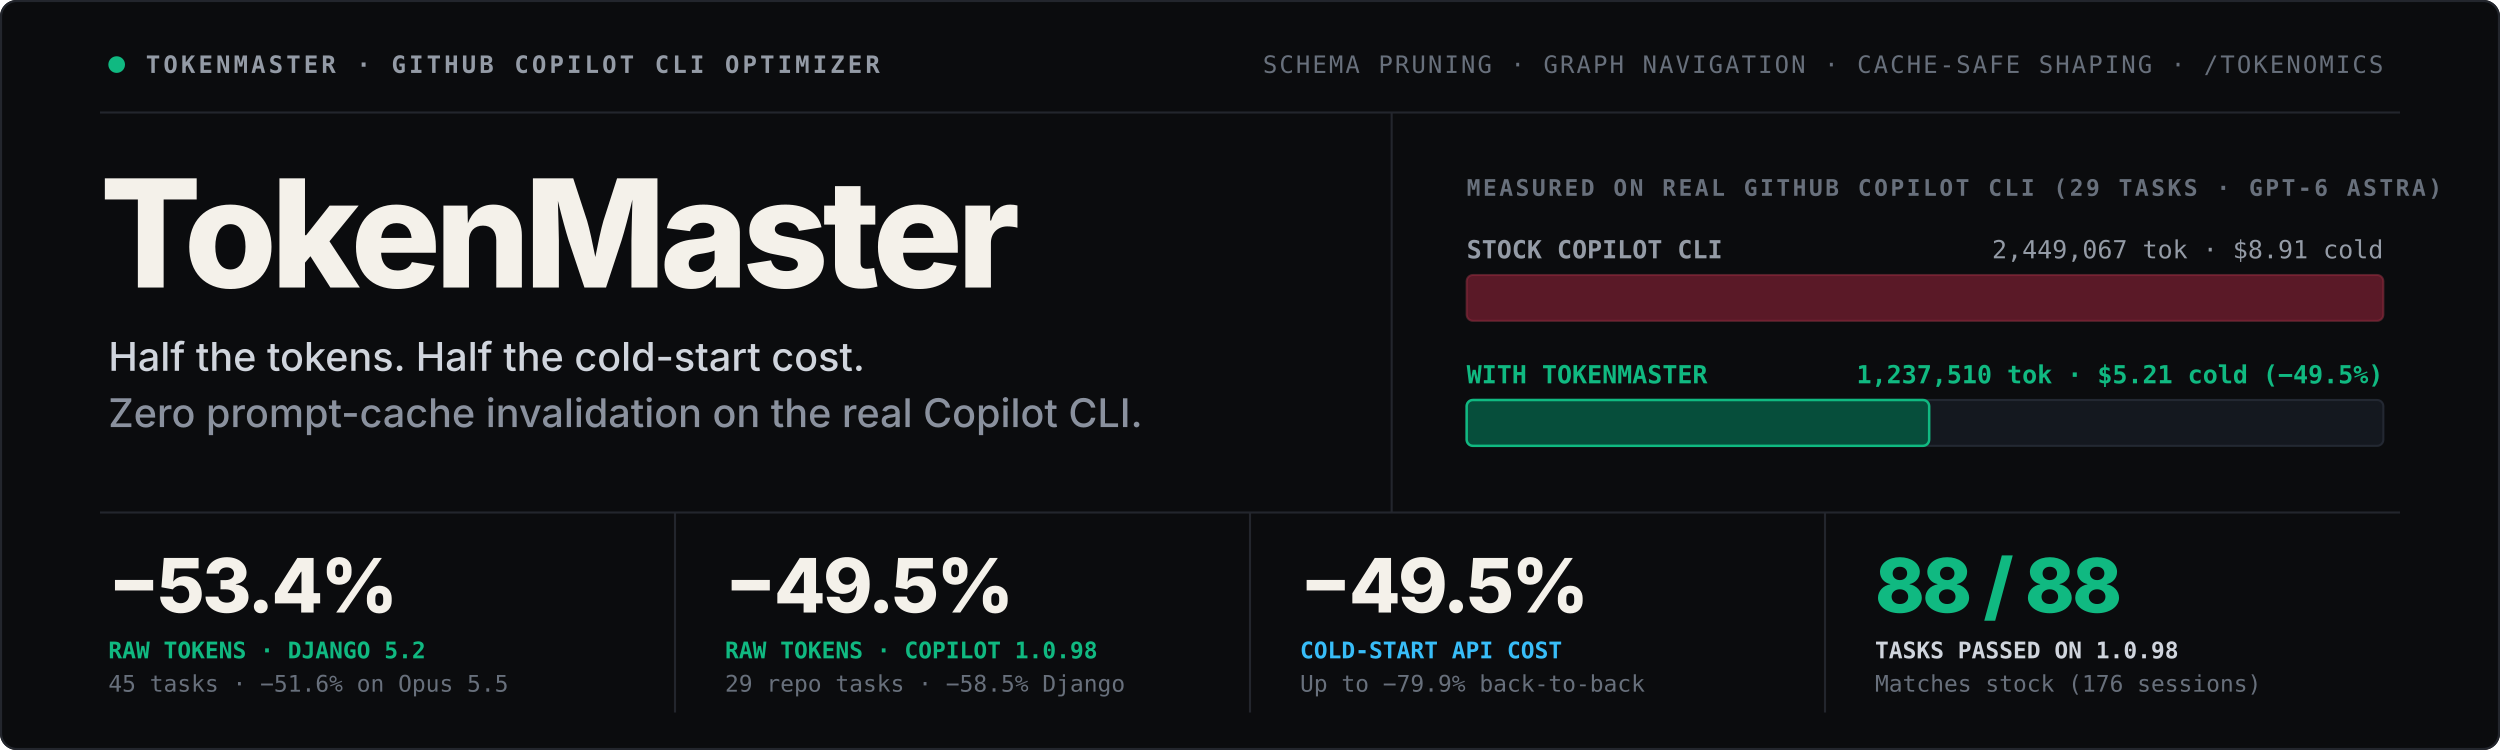
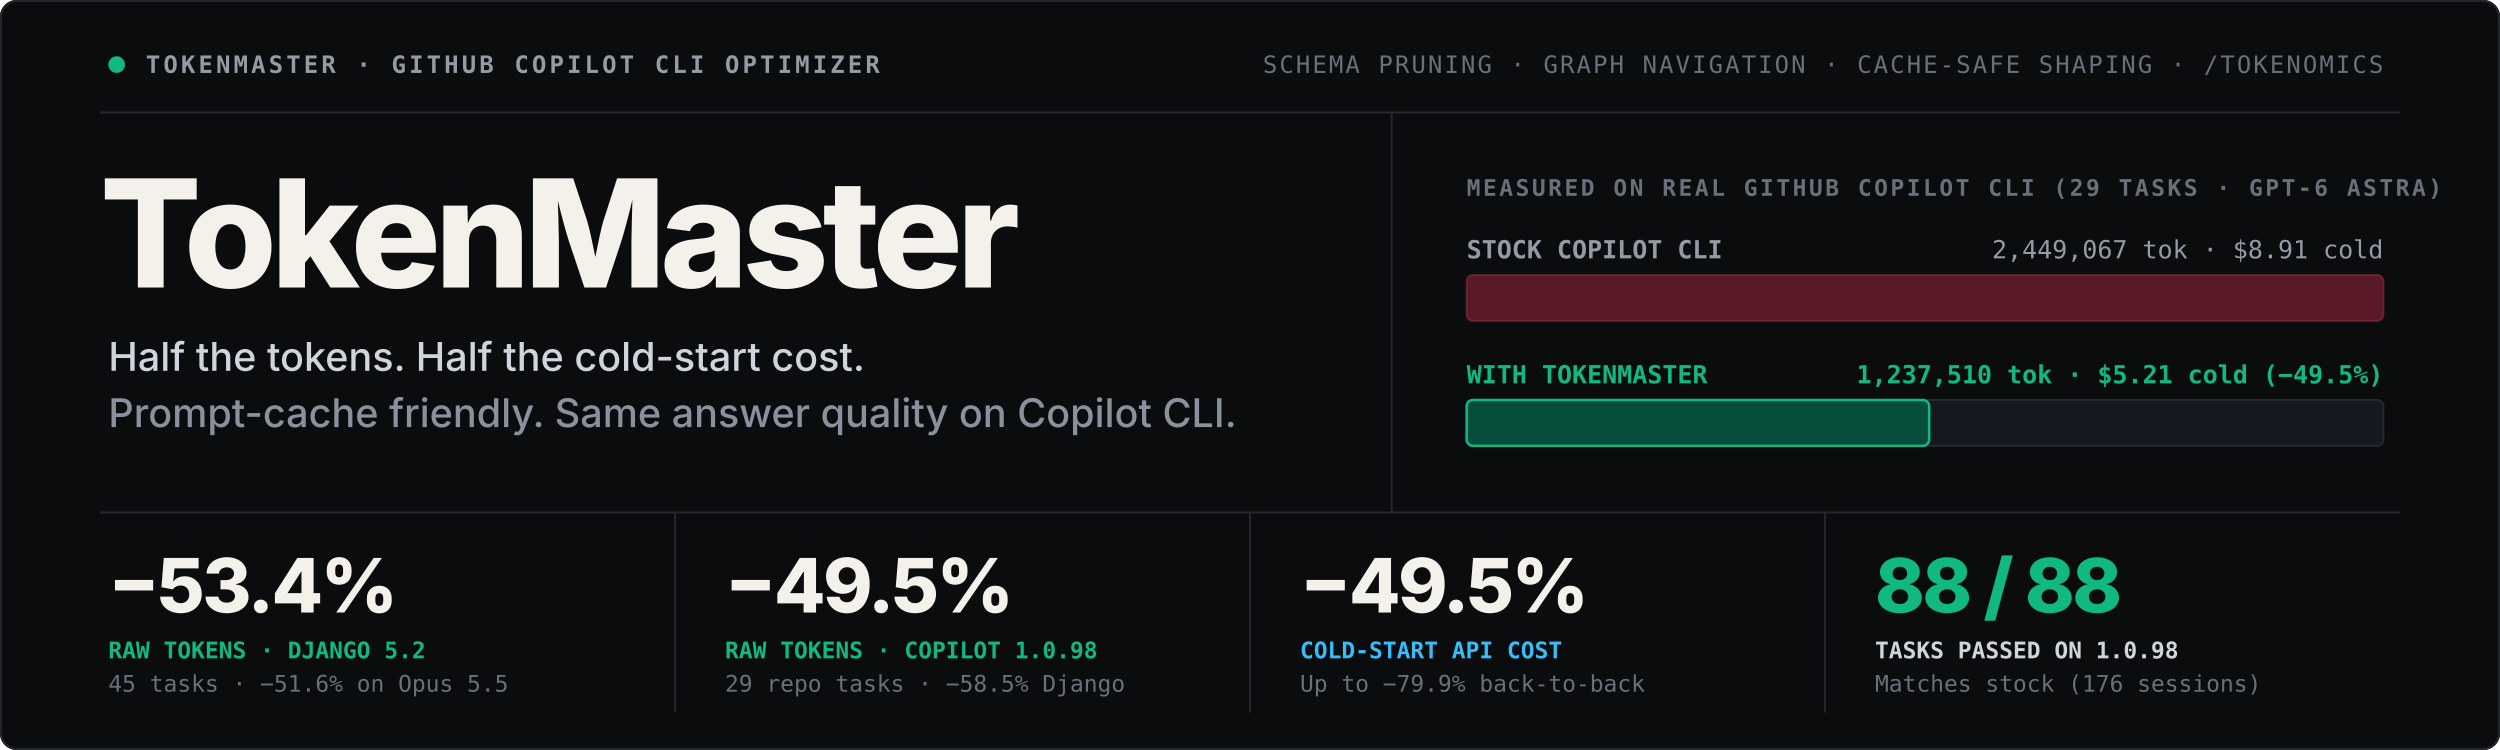
<svg xmlns="http://www.w3.org/2000/svg" viewBox="0 0 1200 360" width="1200" height="360" role="img" aria-label="TokenMaster — Half the tokens. Half the cold-start cost. Zero prompt-cache invalidation on the real GitHub Copilot CLI.">
  <rect width="1200" height="360" rx="8" fill="#0B0C0E" />
  <rect x="0.5" y="0.5" width="1199" height="359" rx="7.5" fill="none" stroke="#23262D" stroke-width="1" />
  <circle cx="56" cy="31" r="4" fill="#10B981" />
  <text x="70" y="35" font-family="ui-monospace, SFMono-Regular, Menlo, Consolas, monospace" font-size="11.5" font-weight="600" fill="#949BA6" letter-spacing="1.5">TOKENMASTER · GITHUB COPILOT CLI OPTIMIZER</text>
  <text x="1144" y="35" text-anchor="end" font-family="ui-monospace, SFMono-Regular, Menlo, Consolas, monospace" font-size="11.5" fill="#68707C" letter-spacing="1.0">SCHEMA PRUNING · GRAPH NAVIGATION · CACHE-SAFE SHAPING · /TOKENOMICS</text>
  <line x1="48" y1="54" x2="1152" y2="54" stroke="#23262D" stroke-width="1" />
  <line x1="668" y1="54" x2="668" y2="246" stroke="#23262D" stroke-width="1" />
  <text x="48" y="138" font-family="-apple-system, BlinkMacSystemFont, 'Segoe UI', Inter, Helvetica, Arial, sans-serif" font-size="72" font-weight="800" fill="#F4F1EA" letter-spacing="-2.8">TokenMaster</text>
  <text x="52" y="178" font-family="-apple-system, BlinkMacSystemFont, 'Segoe UI', Inter, Helvetica, Arial, sans-serif" font-size="19" font-weight="500" fill="#D0D5DD">Half the tokens. Half the cold-start cost.</text>
-   <text x="52" y="205" font-family="-apple-system, BlinkMacSystemFont, 'Segoe UI', Inter, Helvetica, Arial, sans-serif" font-size="19" font-weight="500" fill="#8A919E">Zero prompt-cache invalidation on the real Copilot CLI.</text>
+   <text x="52" y="205" font-family="-apple-system, BlinkMacSystemFont, 'Segoe UI', Inter, Helvetica, Arial, sans-serif" font-size="19" font-weight="500" fill="#8A919E">Prompt-cache friendly. Same answer quality on Copilot CLI.</text>
  <g transform="translate(704, 82)">
    <text x="0" y="12" font-family="ui-monospace, SFMono-Regular, Menlo, Consolas, monospace" font-size="11" font-weight="600" fill="#68707C" letter-spacing="1.2">MEASURED ON REAL GITHUB COPILOT CLI (29 TASKS · GPT-6 ASTRA)</text>
    <text x="0" y="42" font-family="ui-monospace, SFMono-Regular, Menlo, Consolas, monospace" font-size="12" font-weight="600" fill="#949BA6">STOCK COPILOT CLI</text>
    <text x="440" y="42" text-anchor="end" font-family="ui-monospace, SFMono-Regular, Menlo, Consolas, monospace" font-size="12" fill="#949BA6">2,449,067 tok · $8.91 cold</text>
    <rect x="0" y="50" width="440" height="22" rx="3" fill="#26171A" stroke="#52232B" stroke-width="1" />
    <rect x="0" y="50" width="440" height="22" rx="3" fill="#E11D48" opacity="0.28" />
    <text x="0" y="102" font-family="ui-monospace, SFMono-Regular, Menlo, Consolas, monospace" font-size="12" font-weight="700" fill="#10B981">WITH TOKENMASTER</text>
    <text x="440" y="102" text-anchor="end" font-family="ui-monospace, SFMono-Regular, Menlo, Consolas, monospace" font-size="12" font-weight="700" fill="#10B981">1,237,510 tok · $5.21 cold (−49.5%)</text>
    <rect x="0" y="110" width="440" height="22" rx="3" fill="#14181F" stroke="#232832" stroke-width="1" />
    <rect x="0" y="110" width="222" height="22" rx="3" fill="#064E3B" stroke="#10B981" stroke-width="1.2" />
  </g>
  <line x1="48" y1="246" x2="1152" y2="246" stroke="#23262D" stroke-width="1" />
  <line x1="324" y1="246" x2="324" y2="342" stroke="#23262D" stroke-width="1" />
  <line x1="600" y1="246" x2="600" y2="342" stroke="#23262D" stroke-width="1" />
  <line x1="876" y1="246" x2="876" y2="342" stroke="#23262D" stroke-width="1" />
  <text x="52" y="294" font-family="-apple-system, BlinkMacSystemFont, 'Segoe UI', Inter, Helvetica, Arial, sans-serif" font-size="36" font-weight="800" fill="#F4F1EA" letter-spacing="-1.2">−53.4%</text>
  <text x="52" y="316" font-family="ui-monospace, SFMono-Regular, Menlo, Consolas, monospace" font-size="11" font-weight="600" fill="#10B981">RAW TOKENS · DJANGO 5.2</text>
  <text x="52" y="332" font-family="ui-monospace, SFMono-Regular, Menlo, Consolas, monospace" font-size="11" fill="#68707C">45 tasks · −51.6% on Opus 5.5</text>
  <text x="348" y="294" font-family="-apple-system, BlinkMacSystemFont, 'Segoe UI', Inter, Helvetica, Arial, sans-serif" font-size="36" font-weight="800" fill="#F4F1EA" letter-spacing="-1.2">−49.5%</text>
  <text x="348" y="316" font-family="ui-monospace, SFMono-Regular, Menlo, Consolas, monospace" font-size="11" font-weight="600" fill="#10B981">RAW TOKENS · COPILOT 1.0.98</text>
  <text x="348" y="332" font-family="ui-monospace, SFMono-Regular, Menlo, Consolas, monospace" font-size="11" fill="#68707C">29 repo tasks · −58.5% Django</text>
  <text x="624" y="294" font-family="-apple-system, BlinkMacSystemFont, 'Segoe UI', Inter, Helvetica, Arial, sans-serif" font-size="36" font-weight="800" fill="#F4F1EA" letter-spacing="-1.2">−49.5%</text>
  <text x="624" y="316" font-family="ui-monospace, SFMono-Regular, Menlo, Consolas, monospace" font-size="11" font-weight="600" fill="#38BDF8">COLD-START API COST</text>
  <text x="624" y="332" font-family="ui-monospace, SFMono-Regular, Menlo, Consolas, monospace" font-size="11" fill="#68707C">Up to −79.9% back-to-back</text>
  <text x="900" y="294" font-family="-apple-system, BlinkMacSystemFont, 'Segoe UI', Inter, Helvetica, Arial, sans-serif" font-size="36" font-weight="800" fill="#10B981" letter-spacing="-1.2">88 / 88</text>
  <text x="900" y="316" font-family="ui-monospace, SFMono-Regular, Menlo, Consolas, monospace" font-size="11" font-weight="600" fill="#D0D5DD">TASKS PASSED ON 1.0.98</text>
  <text x="900" y="332" font-family="ui-monospace, SFMono-Regular, Menlo, Consolas, monospace" font-size="11" fill="#68707C">Matches stock (176 sessions)</text>
</svg>
